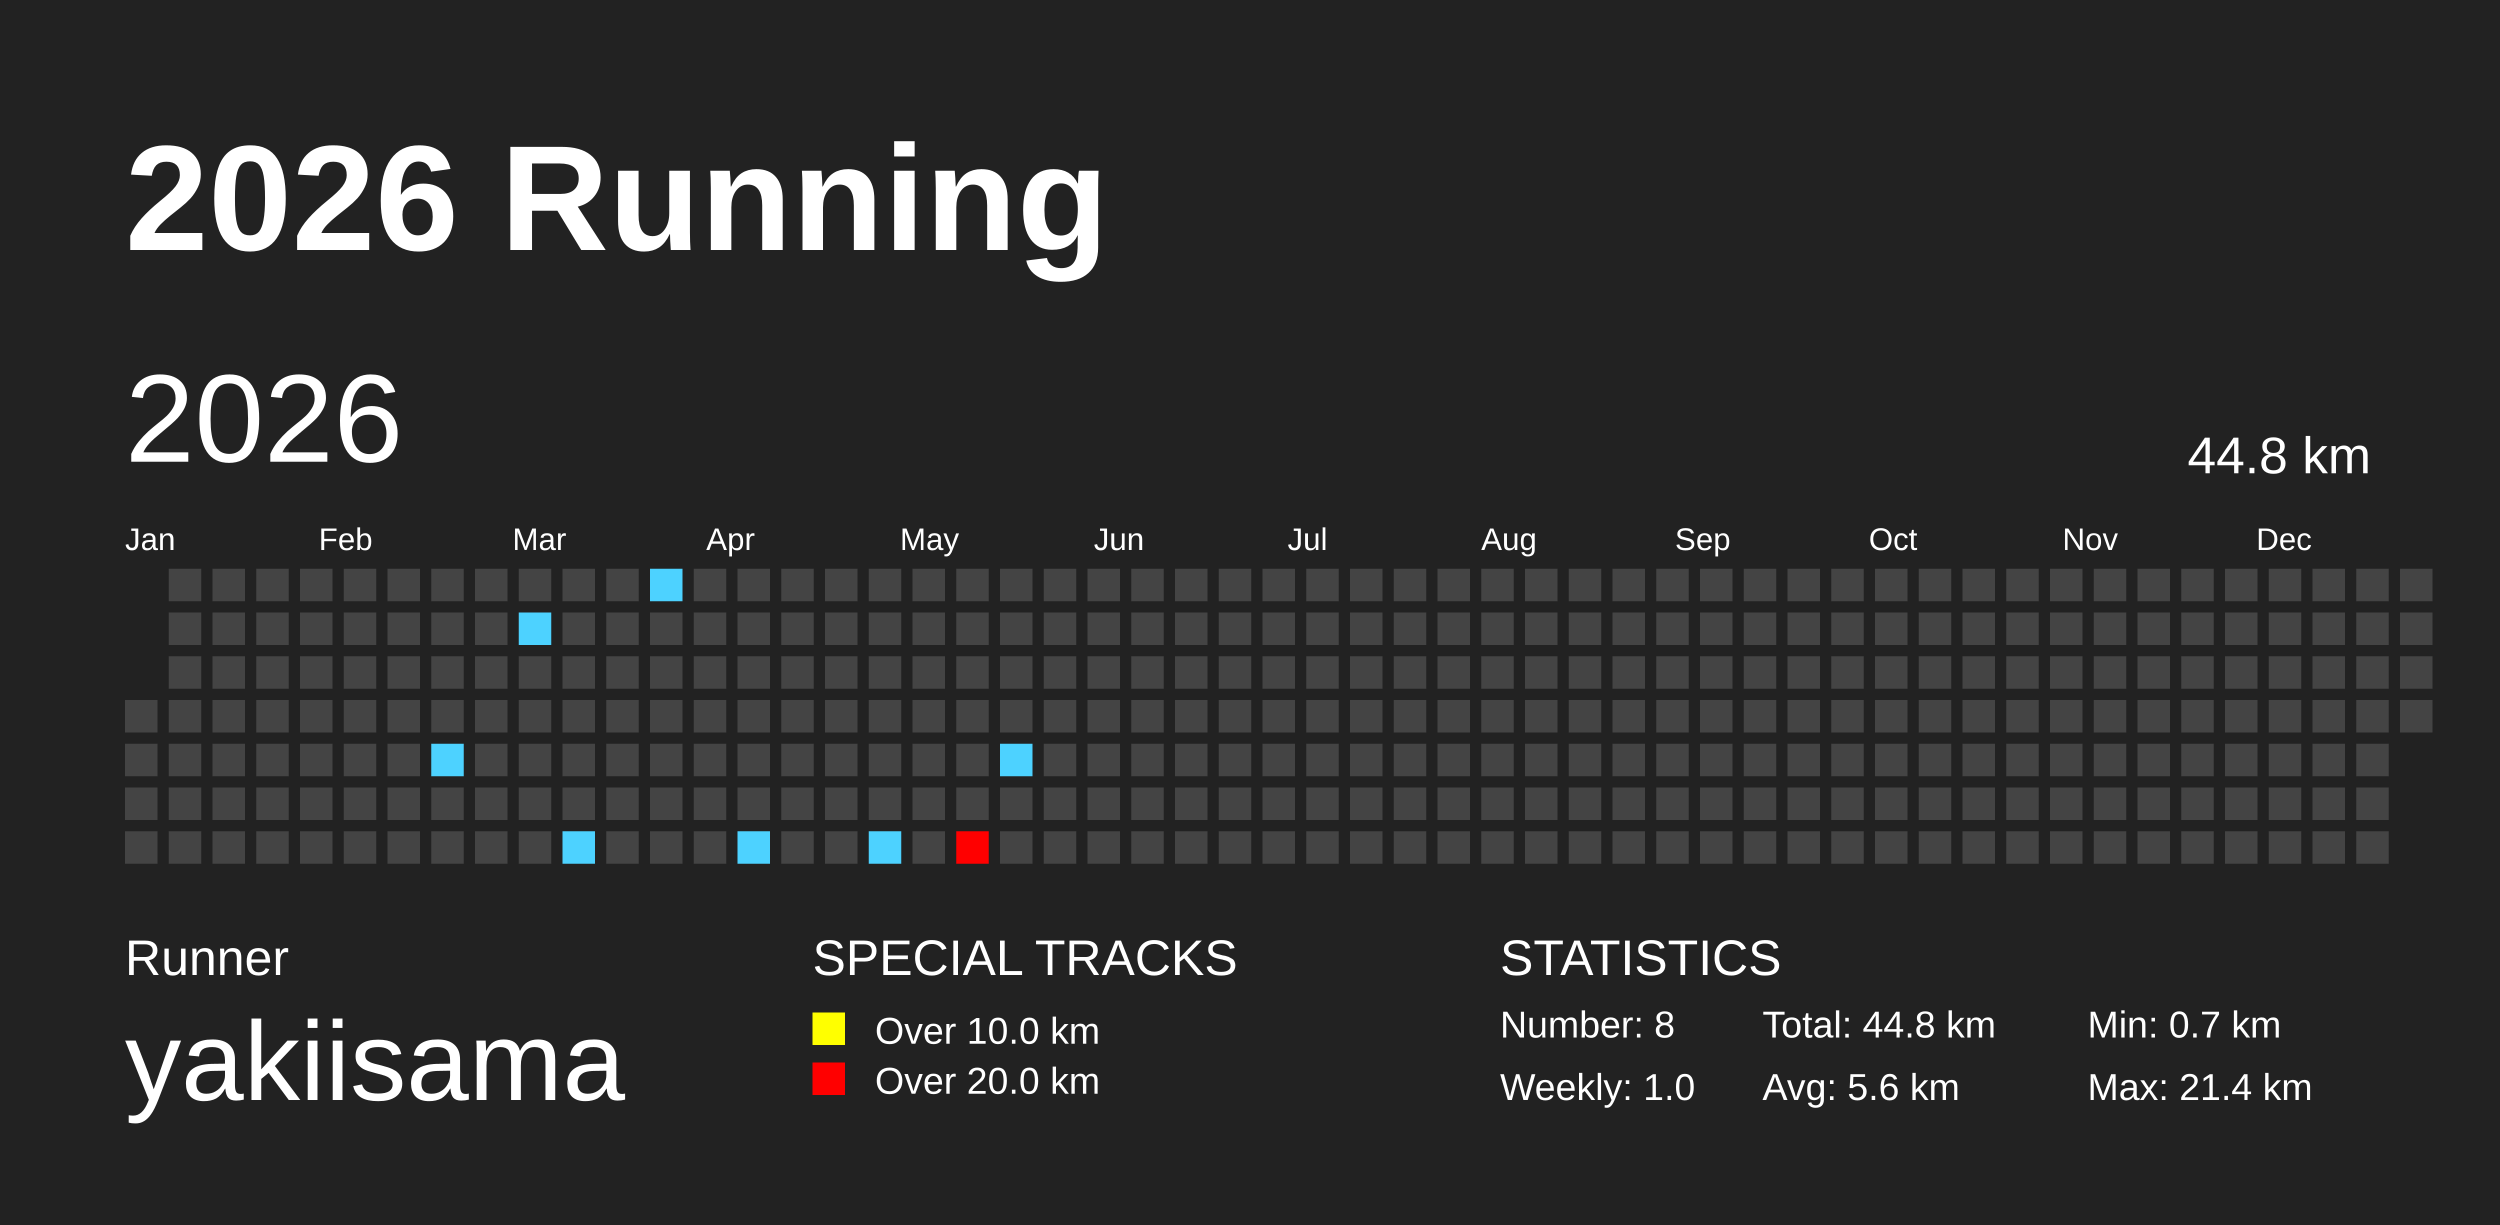
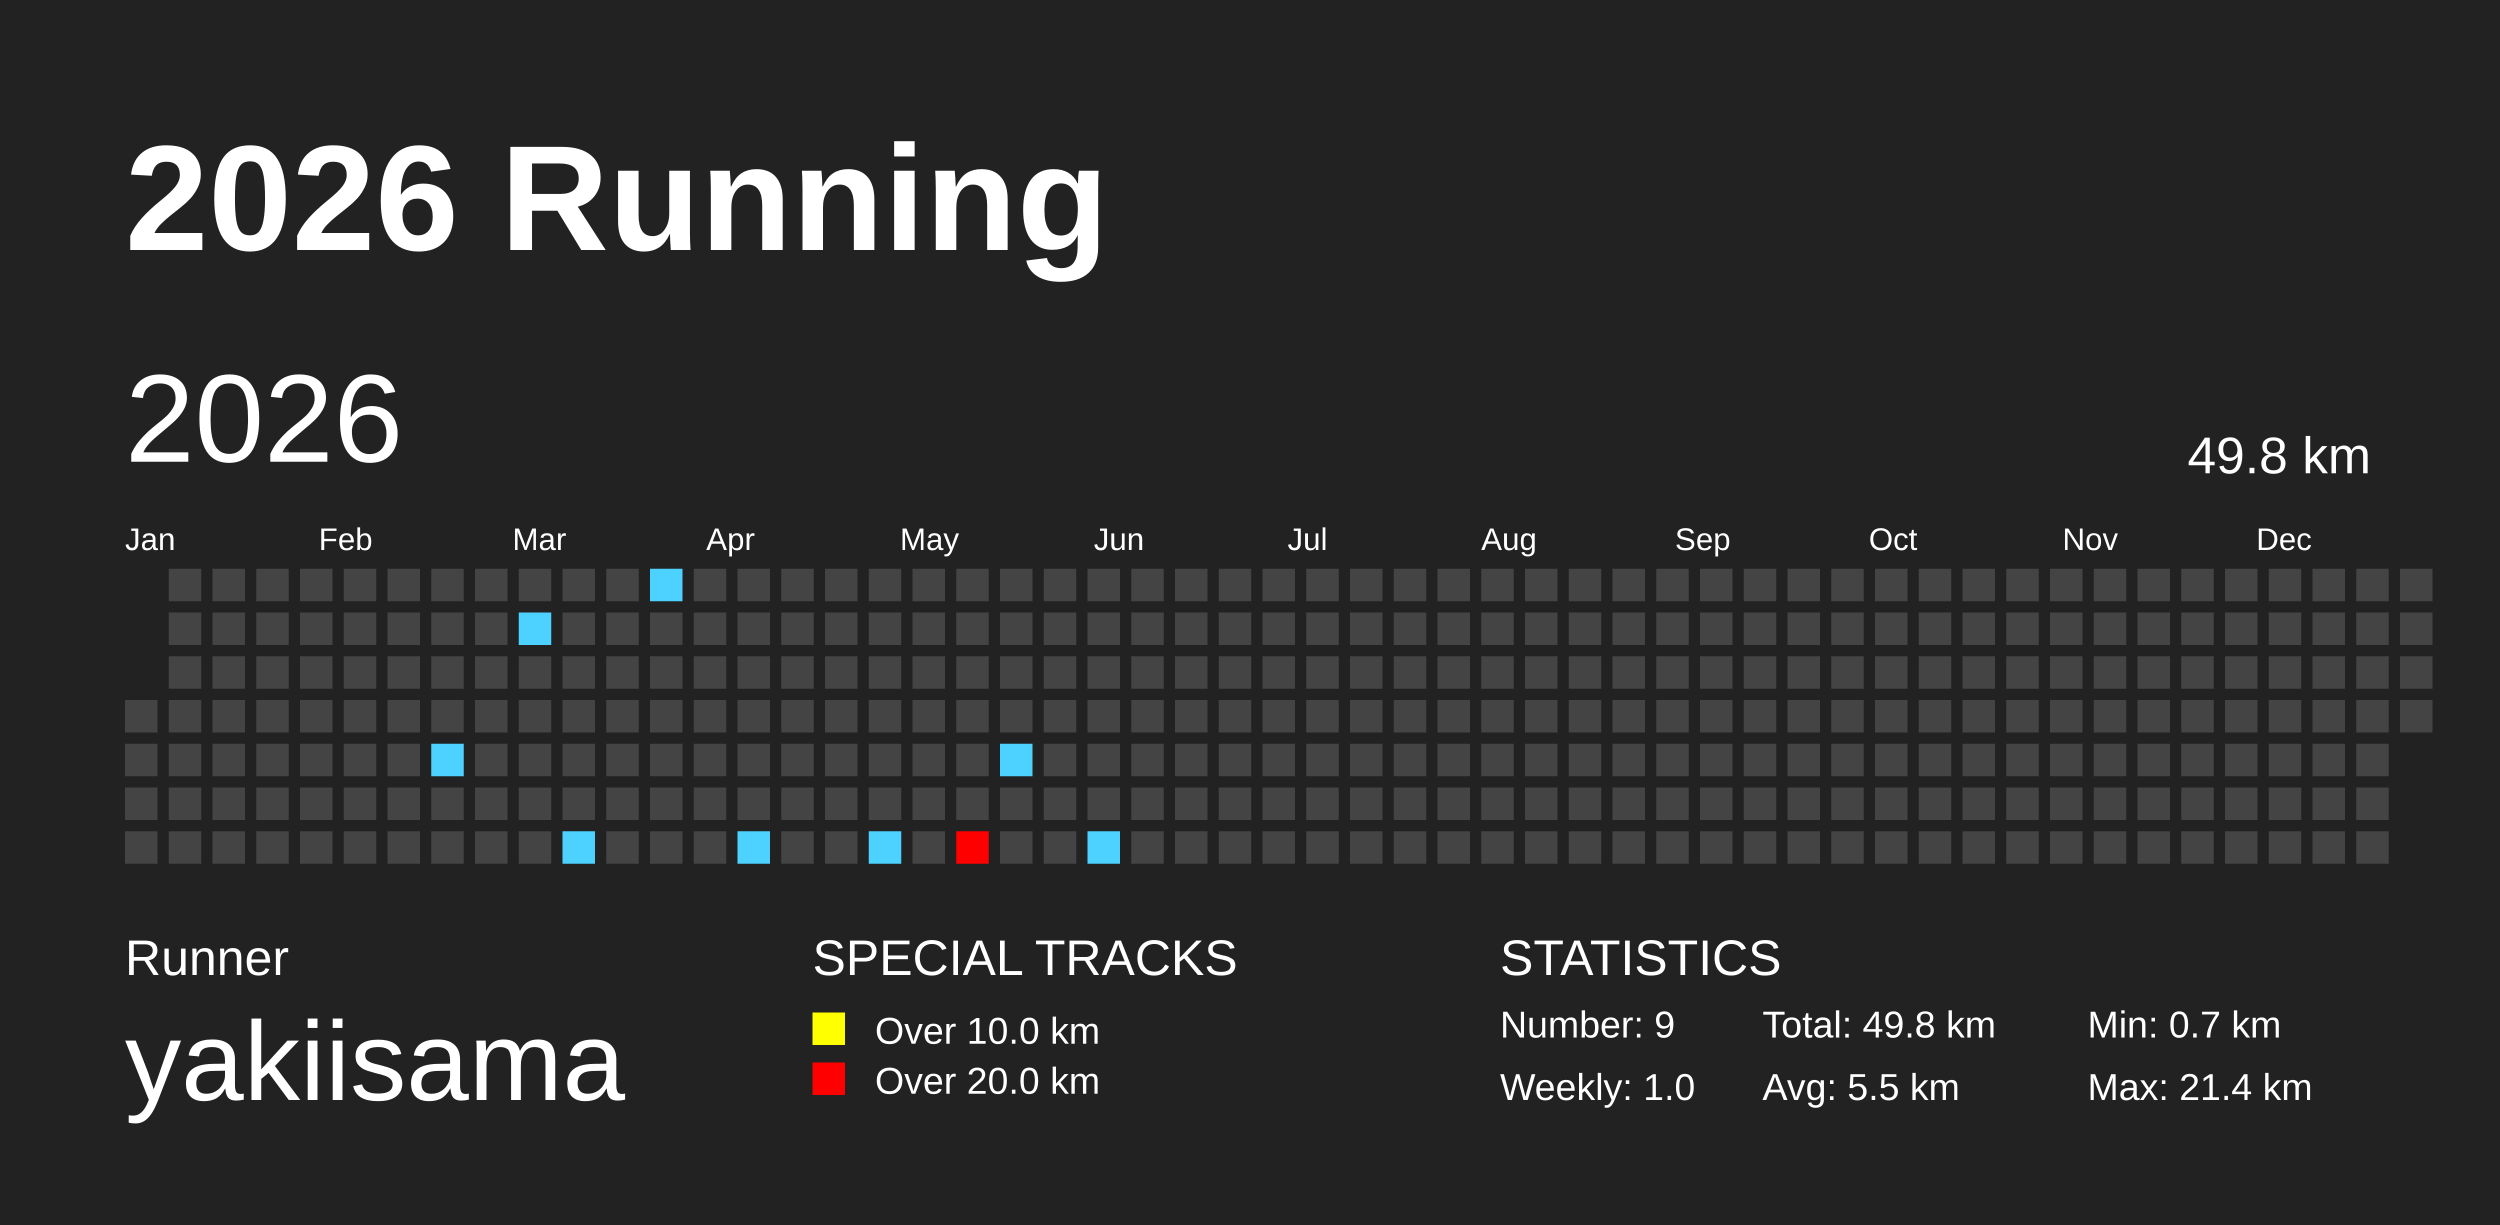
<svg xmlns="http://www.w3.org/2000/svg" baseProfile="full" height="98mm" version="1.1" viewBox="0,0,200,98" width="200mm">
  <defs />
  <rect fill="#222222" height="98" width="200" x="0" y="0" />
  <text fill="#FFFFFF" style="font-size:12px; font-family:Arial; font-weight:bold;" x="10" y="20">2026 Running</text>
  <text fill="#FFFFFF" style="font-size:4px; font-family:Arial" x="10" y="78">Runner</text>
  <text fill="#FFFFFF" style="font-size:9px; font-family:Arial" x="10" y="88">yakiisama</text>
  <text fill="#FFFFFF" style="font-size:4px; font-family:Arial" x="65" y="78">SPECIAL TRACKS</text>
  <rect fill="yellow" height="2.6" width="2.6" x="65" y="81" />
  <text fill="#FFFFFF" style="font-size:3px; font-family:Arial" x="70" y="83.5">Over 10.0 km</text>
  <rect fill="red" height="2.6" width="2.6" x="65" y="85" />
  <text fill="#FFFFFF" style="font-size:3px; font-family:Arial" x="70" y="87.5">Over 20.0 km</text>
  <text fill="#FFFFFF" style="font-size:4px; font-family:Arial" x="120" y="78">STATISTICS</text>
-   <text fill="#FFFFFF" style="font-size:3px; font-family:Arial" x="120" y="83">Number: 8</text>
+   <text fill="#FFFFFF" style="font-size:3px; font-family:Arial" x="120" y="83">Number: 9</text>
  <text fill="#FFFFFF" style="font-size:3px; font-family:Arial" x="120" y="88">Weekly: 1.0</text>
-   <text fill="#FFFFFF" style="font-size:3px; font-family:Arial" x="141" y="83">Total: 44.8 km</text>
-   <text fill="#FFFFFF" style="font-size:3px; font-family:Arial" x="141" y="88">Avg: 5.6 km</text>
+   <text fill="#FFFFFF" style="font-size:3px; font-family:Arial" x="141" y="83">Total: 49.8 km</text>
+   <text fill="#FFFFFF" style="font-size:3px; font-family:Arial" x="141" y="88">Avg: 5.5 km</text>
  <text fill="#FFFFFF" style="font-size:3px; font-family:Arial" x="167" y="83">Min: 0.7 km</text>
  <text fill="#FFFFFF" style="font-size:3px; font-family:Arial" x="167" y="88">Max: 21.4 km</text>
  <text dominant-baseline="hanging" fill="#FFFFFF" style="font-size:10.0px; font-family:Arial;" x="10" y="30">2026</text>
-   <text dominant-baseline="hanging" fill="#FFFFFF" style="font-size:4.125px; font-family:Arial;" x="175" y="35">44.8 km</text>
+   <text dominant-baseline="hanging" fill="#FFFFFF" style="font-size:4.125px; font-family:Arial;" x="175" y="35">49.8 km</text>
  <text fill="#FFFFFF" style="font-size:2.5px; font-family:Arial" x="10.0" y="44">Jan</text>
  <text fill="#FFFFFF" style="font-size:2.5px; font-family:Arial" x="25.5" y="44">Feb</text>
  <text fill="#FFFFFF" style="font-size:2.5px; font-family:Arial" x="41.0" y="44">Mar</text>
  <text fill="#FFFFFF" style="font-size:2.5px; font-family:Arial" x="56.5" y="44">Apr</text>
  <text fill="#FFFFFF" style="font-size:2.5px; font-family:Arial" x="72.0" y="44">May</text>
  <text fill="#FFFFFF" style="font-size:2.5px; font-family:Arial" x="87.5" y="44">Jun</text>
  <text fill="#FFFFFF" style="font-size:2.5px; font-family:Arial" x="103.0" y="44">Jul</text>
  <text fill="#FFFFFF" style="font-size:2.5px; font-family:Arial" x="118.5" y="44">Aug</text>
  <text fill="#FFFFFF" style="font-size:2.5px; font-family:Arial" x="134.0" y="44">Sep</text>
  <text fill="#FFFFFF" style="font-size:2.5px; font-family:Arial" x="149.5" y="44">Oct</text>
  <text fill="#FFFFFF" style="font-size:2.5px; font-family:Arial" x="165.0" y="44">Nov</text>
  <text fill="#FFFFFF" style="font-size:2.5px; font-family:Arial" x="180.5" y="44">Dec</text>
  <rect fill="#444444" height="2.6" width="2.6" x="10.0" y="56.0" />
  <rect fill="#444444" height="2.6" width="2.6" x="10.0" y="59.5" />
  <rect fill="#444444" height="2.6" width="2.6" x="10.0" y="63.0" />
  <rect fill="#444444" height="2.6" width="2.6" x="10.0" y="66.5" />
  <rect fill="#444444" height="2.6" width="2.6" x="13.5" y="45.5" />
  <rect fill="#444444" height="2.6" width="2.6" x="13.5" y="49.0" />
  <rect fill="#444444" height="2.6" width="2.6" x="13.5" y="52.5" />
  <rect fill="#444444" height="2.6" width="2.6" x="13.5" y="56.0" />
  <rect fill="#444444" height="2.6" width="2.6" x="13.5" y="59.5" />
  <rect fill="#444444" height="2.6" width="2.6" x="13.5" y="63.0" />
  <rect fill="#444444" height="2.6" width="2.6" x="13.5" y="66.5" />
  <rect fill="#444444" height="2.6" width="2.6" x="17.0" y="45.5" />
  <rect fill="#444444" height="2.6" width="2.6" x="17.0" y="49.0" />
  <rect fill="#444444" height="2.6" width="2.6" x="17.0" y="52.5" />
  <rect fill="#444444" height="2.6" width="2.6" x="17.0" y="56.0" />
  <rect fill="#444444" height="2.6" width="2.6" x="17.0" y="59.5" />
  <rect fill="#444444" height="2.6" width="2.6" x="17.0" y="63.0" />
  <rect fill="#444444" height="2.6" width="2.6" x="17.0" y="66.5" />
  <rect fill="#444444" height="2.6" width="2.6" x="20.5" y="45.5" />
  <rect fill="#444444" height="2.6" width="2.6" x="20.5" y="49.0" />
  <rect fill="#444444" height="2.6" width="2.6" x="20.5" y="52.5" />
  <rect fill="#444444" height="2.6" width="2.6" x="20.5" y="56.0" />
  <rect fill="#444444" height="2.6" width="2.6" x="20.5" y="59.5" />
  <rect fill="#444444" height="2.6" width="2.6" x="20.5" y="63.0" />
  <rect fill="#444444" height="2.6" width="2.6" x="20.5" y="66.5" />
  <rect fill="#444444" height="2.6" width="2.6" x="24.0" y="45.5" />
  <rect fill="#444444" height="2.6" width="2.6" x="24.0" y="49.0" />
  <rect fill="#444444" height="2.6" width="2.6" x="24.0" y="52.5" />
  <rect fill="#444444" height="2.6" width="2.6" x="24.0" y="56.0" />
  <rect fill="#444444" height="2.6" width="2.6" x="24.0" y="59.5" />
  <rect fill="#444444" height="2.6" width="2.6" x="24.0" y="63.0" />
  <rect fill="#444444" height="2.6" width="2.6" x="24.0" y="66.5" />
  <rect fill="#444444" height="2.6" width="2.6" x="27.5" y="45.5" />
  <rect fill="#444444" height="2.6" width="2.6" x="27.5" y="49.0" />
  <rect fill="#444444" height="2.6" width="2.6" x="27.5" y="52.5" />
  <rect fill="#444444" height="2.6" width="2.6" x="27.5" y="56.0" />
  <rect fill="#444444" height="2.6" width="2.6" x="27.5" y="59.5" />
  <rect fill="#444444" height="2.6" width="2.6" x="27.5" y="63.0" />
  <rect fill="#444444" height="2.6" width="2.6" x="27.5" y="66.5" />
  <rect fill="#444444" height="2.6" width="2.6" x="31.0" y="45.5" />
  <rect fill="#444444" height="2.6" width="2.6" x="31.0" y="49.0" />
  <rect fill="#444444" height="2.6" width="2.6" x="31.0" y="52.5" />
  <rect fill="#444444" height="2.6" width="2.6" x="31.0" y="56.0" />
  <rect fill="#444444" height="2.6" width="2.6" x="31.0" y="59.5" />
  <rect fill="#444444" height="2.6" width="2.6" x="31.0" y="63.0" />
  <rect fill="#444444" height="2.6" width="2.6" x="31.0" y="66.5" />
  <rect fill="#444444" height="2.6" width="2.6" x="34.5" y="45.5" />
  <rect fill="#444444" height="2.6" width="2.6" x="34.5" y="49.0" />
  <rect fill="#444444" height="2.6" width="2.6" x="34.5" y="52.5" />
  <rect fill="#444444" height="2.6" width="2.6" x="34.5" y="56.0" />
  <rect fill="#4dd2ff" height="2.6" width="2.6" x="34.5" y="59.5" />
  <rect fill="#444444" height="2.6" width="2.6" x="34.5" y="63.0" />
  <rect fill="#444444" height="2.6" width="2.6" x="34.5" y="66.5" />
  <rect fill="#444444" height="2.6" width="2.6" x="38.0" y="45.5" />
  <rect fill="#444444" height="2.6" width="2.6" x="38.0" y="49.0" />
  <rect fill="#444444" height="2.6" width="2.6" x="38.0" y="52.5" />
  <rect fill="#444444" height="2.6" width="2.6" x="38.0" y="56.0" />
  <rect fill="#444444" height="2.6" width="2.6" x="38.0" y="59.5" />
  <rect fill="#444444" height="2.6" width="2.6" x="38.0" y="63.0" />
  <rect fill="#444444" height="2.6" width="2.6" x="38.0" y="66.5" />
  <rect fill="#444444" height="2.6" width="2.6" x="41.5" y="45.5" />
  <rect fill="#4dd2ff" height="2.6" width="2.6" x="41.5" y="49.0" />
  <rect fill="#444444" height="2.6" width="2.6" x="41.5" y="52.5" />
  <rect fill="#444444" height="2.6" width="2.6" x="41.5" y="56.0" />
  <rect fill="#444444" height="2.6" width="2.6" x="41.5" y="59.5" />
  <rect fill="#444444" height="2.6" width="2.6" x="41.5" y="63.0" />
  <rect fill="#444444" height="2.6" width="2.6" x="41.5" y="66.5" />
  <rect fill="#444444" height="2.6" width="2.6" x="45.0" y="45.5" />
  <rect fill="#444444" height="2.6" width="2.6" x="45.0" y="49.0" />
  <rect fill="#444444" height="2.6" width="2.6" x="45.0" y="52.5" />
  <rect fill="#444444" height="2.6" width="2.6" x="45.0" y="56.0" />
  <rect fill="#444444" height="2.6" width="2.6" x="45.0" y="59.5" />
  <rect fill="#444444" height="2.6" width="2.6" x="45.0" y="63.0" />
  <rect fill="#4dd2ff" height="2.6" width="2.6" x="45.0" y="66.5" />
  <rect fill="#444444" height="2.6" width="2.6" x="48.5" y="45.5" />
  <rect fill="#444444" height="2.6" width="2.6" x="48.5" y="49.0" />
  <rect fill="#444444" height="2.6" width="2.6" x="48.5" y="52.5" />
  <rect fill="#444444" height="2.6" width="2.6" x="48.5" y="56.0" />
  <rect fill="#444444" height="2.6" width="2.6" x="48.5" y="59.5" />
  <rect fill="#444444" height="2.6" width="2.6" x="48.5" y="63.0" />
  <rect fill="#444444" height="2.6" width="2.6" x="48.5" y="66.5" />
  <rect fill="#4dd2ff" height="2.6" width="2.6" x="52.0" y="45.5" />
  <rect fill="#444444" height="2.6" width="2.6" x="52.0" y="49.0" />
  <rect fill="#444444" height="2.6" width="2.6" x="52.0" y="52.5" />
  <rect fill="#444444" height="2.6" width="2.6" x="52.0" y="56.0" />
  <rect fill="#444444" height="2.6" width="2.6" x="52.0" y="59.5" />
  <rect fill="#444444" height="2.6" width="2.6" x="52.0" y="63.0" />
  <rect fill="#444444" height="2.6" width="2.6" x="52.0" y="66.5" />
  <rect fill="#444444" height="2.6" width="2.6" x="55.5" y="45.5" />
  <rect fill="#444444" height="2.6" width="2.6" x="55.5" y="49.0" />
  <rect fill="#444444" height="2.6" width="2.6" x="55.5" y="52.5" />
  <rect fill="#444444" height="2.6" width="2.6" x="55.5" y="56.0" />
  <rect fill="#444444" height="2.6" width="2.6" x="55.5" y="59.5" />
  <rect fill="#444444" height="2.6" width="2.6" x="55.5" y="63.0" />
  <rect fill="#444444" height="2.6" width="2.6" x="55.5" y="66.5" />
  <rect fill="#444444" height="2.6" width="2.6" x="59.0" y="45.5" />
  <rect fill="#444444" height="2.6" width="2.6" x="59.0" y="49.0" />
  <rect fill="#444444" height="2.6" width="2.6" x="59.0" y="52.5" />
  <rect fill="#444444" height="2.6" width="2.6" x="59.0" y="56.0" />
  <rect fill="#444444" height="2.6" width="2.6" x="59.0" y="59.5" />
  <rect fill="#444444" height="2.6" width="2.6" x="59.0" y="63.0" />
  <rect fill="#4dd2ff" height="2.6" width="2.6" x="59.0" y="66.5" />
  <rect fill="#444444" height="2.6" width="2.6" x="62.5" y="45.5" />
  <rect fill="#444444" height="2.6" width="2.6" x="62.5" y="49.0" />
  <rect fill="#444444" height="2.6" width="2.6" x="62.5" y="52.5" />
  <rect fill="#444444" height="2.6" width="2.6" x="62.5" y="56.0" />
  <rect fill="#444444" height="2.6" width="2.6" x="62.5" y="59.5" />
  <rect fill="#444444" height="2.6" width="2.6" x="62.5" y="63.0" />
  <rect fill="#444444" height="2.6" width="2.6" x="62.5" y="66.5" />
  <rect fill="#444444" height="2.6" width="2.6" x="66.0" y="45.5" />
  <rect fill="#444444" height="2.6" width="2.6" x="66.0" y="49.0" />
  <rect fill="#444444" height="2.6" width="2.6" x="66.0" y="52.5" />
  <rect fill="#444444" height="2.6" width="2.6" x="66.0" y="56.0" />
  <rect fill="#444444" height="2.6" width="2.6" x="66.0" y="59.5" />
  <rect fill="#444444" height="2.6" width="2.6" x="66.0" y="63.0" />
  <rect fill="#444444" height="2.6" width="2.6" x="66.0" y="66.5" />
  <rect fill="#444444" height="2.6" width="2.6" x="69.5" y="45.5" />
  <rect fill="#444444" height="2.6" width="2.6" x="69.5" y="49.0" />
  <rect fill="#444444" height="2.6" width="2.6" x="69.5" y="52.5" />
  <rect fill="#444444" height="2.6" width="2.6" x="69.5" y="56.0" />
  <rect fill="#444444" height="2.6" width="2.6" x="69.5" y="59.5" />
  <rect fill="#444444" height="2.6" width="2.6" x="69.5" y="63.0" />
  <rect fill="#4dd2ff" height="2.6" width="2.6" x="69.5" y="66.5" />
  <rect fill="#444444" height="2.6" width="2.6" x="73.0" y="45.5" />
  <rect fill="#444444" height="2.6" width="2.6" x="73.0" y="49.0" />
  <rect fill="#444444" height="2.6" width="2.6" x="73.0" y="52.5" />
  <rect fill="#444444" height="2.6" width="2.6" x="73.0" y="56.0" />
  <rect fill="#444444" height="2.6" width="2.6" x="73.0" y="59.5" />
  <rect fill="#444444" height="2.6" width="2.6" x="73.0" y="63.0" />
  <rect fill="#444444" height="2.6" width="2.6" x="73.0" y="66.5" />
  <rect fill="#444444" height="2.6" width="2.6" x="76.5" y="45.5" />
  <rect fill="#444444" height="2.6" width="2.6" x="76.5" y="49.0" />
  <rect fill="#444444" height="2.6" width="2.6" x="76.5" y="52.5" />
  <rect fill="#444444" height="2.6" width="2.6" x="76.5" y="56.0" />
  <rect fill="#444444" height="2.6" width="2.6" x="76.5" y="59.5" />
  <rect fill="#444444" height="2.6" width="2.6" x="76.5" y="63.0" />
  <rect fill="red" height="2.6" width="2.6" x="76.5" y="66.5" />
  <rect fill="#444444" height="2.6" width="2.6" x="80.0" y="45.5" />
  <rect fill="#444444" height="2.6" width="2.6" x="80.0" y="49.0" />
  <rect fill="#444444" height="2.6" width="2.6" x="80.0" y="52.5" />
  <rect fill="#444444" height="2.6" width="2.6" x="80.0" y="56.0" />
  <rect fill="#4dd2ff" height="2.6" width="2.6" x="80.0" y="59.5" />
  <rect fill="#444444" height="2.6" width="2.6" x="80.0" y="63.0" />
  <rect fill="#444444" height="2.6" width="2.6" x="80.0" y="66.5" />
  <rect fill="#444444" height="2.6" width="2.6" x="83.5" y="45.5" />
  <rect fill="#444444" height="2.6" width="2.6" x="83.5" y="49.0" />
  <rect fill="#444444" height="2.6" width="2.6" x="83.5" y="52.5" />
  <rect fill="#444444" height="2.6" width="2.6" x="83.5" y="56.0" />
  <rect fill="#444444" height="2.6" width="2.6" x="83.5" y="59.5" />
  <rect fill="#444444" height="2.6" width="2.6" x="83.5" y="63.0" />
  <rect fill="#444444" height="2.6" width="2.6" x="83.5" y="66.5" />
  <rect fill="#444444" height="2.6" width="2.6" x="87.0" y="45.5" />
  <rect fill="#444444" height="2.6" width="2.6" x="87.0" y="49.0" />
  <rect fill="#444444" height="2.6" width="2.6" x="87.0" y="52.5" />
  <rect fill="#444444" height="2.6" width="2.6" x="87.0" y="56.0" />
  <rect fill="#444444" height="2.6" width="2.6" x="87.0" y="59.5" />
  <rect fill="#444444" height="2.6" width="2.6" x="87.0" y="63.0" />
-   <rect fill="#444444" height="2.6" width="2.6" x="87.0" y="66.5" />
+   <rect fill="#4dd2ff" height="2.6" width="2.6" x="87.0" y="66.5" />
  <rect fill="#444444" height="2.6" width="2.6" x="90.5" y="45.5" />
  <rect fill="#444444" height="2.6" width="2.6" x="90.5" y="49.0" />
  <rect fill="#444444" height="2.6" width="2.6" x="90.5" y="52.5" />
  <rect fill="#444444" height="2.6" width="2.6" x="90.5" y="56.0" />
  <rect fill="#444444" height="2.6" width="2.6" x="90.5" y="59.5" />
  <rect fill="#444444" height="2.6" width="2.6" x="90.5" y="63.0" />
  <rect fill="#444444" height="2.6" width="2.6" x="90.5" y="66.5" />
  <rect fill="#444444" height="2.6" width="2.6" x="94.0" y="45.5" />
  <rect fill="#444444" height="2.6" width="2.6" x="94.0" y="49.0" />
  <rect fill="#444444" height="2.6" width="2.6" x="94.0" y="52.5" />
  <rect fill="#444444" height="2.6" width="2.6" x="94.0" y="56.0" />
  <rect fill="#444444" height="2.6" width="2.6" x="94.0" y="59.5" />
  <rect fill="#444444" height="2.6" width="2.6" x="94.0" y="63.0" />
  <rect fill="#444444" height="2.6" width="2.6" x="94.0" y="66.5" />
  <rect fill="#444444" height="2.6" width="2.6" x="97.5" y="45.5" />
  <rect fill="#444444" height="2.6" width="2.6" x="97.5" y="49.0" />
  <rect fill="#444444" height="2.6" width="2.6" x="97.5" y="52.5" />
  <rect fill="#444444" height="2.6" width="2.6" x="97.5" y="56.0" />
  <rect fill="#444444" height="2.6" width="2.6" x="97.5" y="59.5" />
  <rect fill="#444444" height="2.6" width="2.6" x="97.5" y="63.0" />
  <rect fill="#444444" height="2.6" width="2.6" x="97.5" y="66.5" />
  <rect fill="#444444" height="2.6" width="2.6" x="101.0" y="45.5" />
  <rect fill="#444444" height="2.6" width="2.6" x="101.0" y="49.0" />
  <rect fill="#444444" height="2.6" width="2.6" x="101.0" y="52.5" />
  <rect fill="#444444" height="2.6" width="2.6" x="101.0" y="56.0" />
  <rect fill="#444444" height="2.6" width="2.6" x="101.0" y="59.5" />
  <rect fill="#444444" height="2.6" width="2.6" x="101.0" y="63.0" />
  <rect fill="#444444" height="2.6" width="2.6" x="101.0" y="66.5" />
  <rect fill="#444444" height="2.6" width="2.6" x="104.5" y="45.5" />
  <rect fill="#444444" height="2.6" width="2.6" x="104.5" y="49.0" />
  <rect fill="#444444" height="2.6" width="2.6" x="104.5" y="52.5" />
  <rect fill="#444444" height="2.6" width="2.6" x="104.5" y="56.0" />
  <rect fill="#444444" height="2.6" width="2.6" x="104.5" y="59.5" />
  <rect fill="#444444" height="2.6" width="2.6" x="104.5" y="63.0" />
  <rect fill="#444444" height="2.6" width="2.6" x="104.5" y="66.5" />
  <rect fill="#444444" height="2.6" width="2.6" x="108.0" y="45.5" />
  <rect fill="#444444" height="2.6" width="2.6" x="108.0" y="49.0" />
  <rect fill="#444444" height="2.6" width="2.6" x="108.0" y="52.5" />
  <rect fill="#444444" height="2.6" width="2.6" x="108.0" y="56.0" />
  <rect fill="#444444" height="2.6" width="2.6" x="108.0" y="59.5" />
  <rect fill="#444444" height="2.6" width="2.6" x="108.0" y="63.0" />
  <rect fill="#444444" height="2.6" width="2.6" x="108.0" y="66.5" />
  <rect fill="#444444" height="2.6" width="2.6" x="111.5" y="45.5" />
  <rect fill="#444444" height="2.6" width="2.6" x="111.5" y="49.0" />
  <rect fill="#444444" height="2.6" width="2.6" x="111.5" y="52.5" />
  <rect fill="#444444" height="2.6" width="2.6" x="111.5" y="56.0" />
  <rect fill="#444444" height="2.6" width="2.6" x="111.5" y="59.5" />
  <rect fill="#444444" height="2.6" width="2.6" x="111.5" y="63.0" />
  <rect fill="#444444" height="2.6" width="2.6" x="111.5" y="66.5" />
  <rect fill="#444444" height="2.6" width="2.6" x="115.0" y="45.5" />
  <rect fill="#444444" height="2.6" width="2.6" x="115.0" y="49.0" />
  <rect fill="#444444" height="2.6" width="2.6" x="115.0" y="52.5" />
  <rect fill="#444444" height="2.6" width="2.6" x="115.0" y="56.0" />
  <rect fill="#444444" height="2.6" width="2.6" x="115.0" y="59.5" />
  <rect fill="#444444" height="2.6" width="2.6" x="115.0" y="63.0" />
  <rect fill="#444444" height="2.6" width="2.6" x="115.0" y="66.5" />
  <rect fill="#444444" height="2.6" width="2.6" x="118.5" y="45.5" />
  <rect fill="#444444" height="2.6" width="2.6" x="118.5" y="49.0" />
  <rect fill="#444444" height="2.6" width="2.6" x="118.5" y="52.5" />
  <rect fill="#444444" height="2.6" width="2.6" x="118.5" y="56.0" />
  <rect fill="#444444" height="2.6" width="2.6" x="118.5" y="59.5" />
  <rect fill="#444444" height="2.6" width="2.6" x="118.5" y="63.0" />
  <rect fill="#444444" height="2.6" width="2.6" x="118.5" y="66.5" />
  <rect fill="#444444" height="2.6" width="2.6" x="122.0" y="45.5" />
  <rect fill="#444444" height="2.6" width="2.6" x="122.0" y="49.0" />
  <rect fill="#444444" height="2.6" width="2.6" x="122.0" y="52.5" />
  <rect fill="#444444" height="2.6" width="2.6" x="122.0" y="56.0" />
  <rect fill="#444444" height="2.6" width="2.6" x="122.0" y="59.5" />
  <rect fill="#444444" height="2.6" width="2.6" x="122.0" y="63.0" />
  <rect fill="#444444" height="2.6" width="2.6" x="122.0" y="66.5" />
  <rect fill="#444444" height="2.6" width="2.6" x="125.5" y="45.5" />
  <rect fill="#444444" height="2.6" width="2.6" x="125.5" y="49.0" />
  <rect fill="#444444" height="2.6" width="2.6" x="125.5" y="52.5" />
  <rect fill="#444444" height="2.6" width="2.6" x="125.5" y="56.0" />
  <rect fill="#444444" height="2.6" width="2.6" x="125.5" y="59.5" />
  <rect fill="#444444" height="2.6" width="2.6" x="125.5" y="63.0" />
  <rect fill="#444444" height="2.6" width="2.6" x="125.5" y="66.5" />
  <rect fill="#444444" height="2.6" width="2.6" x="129.0" y="45.5" />
  <rect fill="#444444" height="2.6" width="2.6" x="129.0" y="49.0" />
  <rect fill="#444444" height="2.6" width="2.6" x="129.0" y="52.5" />
  <rect fill="#444444" height="2.6" width="2.6" x="129.0" y="56.0" />
  <rect fill="#444444" height="2.6" width="2.6" x="129.0" y="59.5" />
  <rect fill="#444444" height="2.6" width="2.6" x="129.0" y="63.0" />
  <rect fill="#444444" height="2.6" width="2.6" x="129.0" y="66.5" />
  <rect fill="#444444" height="2.6" width="2.6" x="132.5" y="45.5" />
  <rect fill="#444444" height="2.6" width="2.6" x="132.5" y="49.0" />
  <rect fill="#444444" height="2.6" width="2.6" x="132.5" y="52.5" />
  <rect fill="#444444" height="2.6" width="2.6" x="132.5" y="56.0" />
  <rect fill="#444444" height="2.6" width="2.6" x="132.5" y="59.5" />
  <rect fill="#444444" height="2.6" width="2.6" x="132.5" y="63.0" />
  <rect fill="#444444" height="2.6" width="2.6" x="132.5" y="66.5" />
  <rect fill="#444444" height="2.6" width="2.6" x="136.0" y="45.5" />
  <rect fill="#444444" height="2.6" width="2.6" x="136.0" y="49.0" />
  <rect fill="#444444" height="2.6" width="2.6" x="136.0" y="52.5" />
  <rect fill="#444444" height="2.6" width="2.6" x="136.0" y="56.0" />
  <rect fill="#444444" height="2.6" width="2.6" x="136.0" y="59.5" />
  <rect fill="#444444" height="2.6" width="2.6" x="136.0" y="63.0" />
  <rect fill="#444444" height="2.6" width="2.6" x="136.0" y="66.5" />
  <rect fill="#444444" height="2.6" width="2.6" x="139.5" y="45.5" />
  <rect fill="#444444" height="2.6" width="2.6" x="139.5" y="49.0" />
  <rect fill="#444444" height="2.6" width="2.6" x="139.5" y="52.5" />
  <rect fill="#444444" height="2.6" width="2.6" x="139.5" y="56.0" />
  <rect fill="#444444" height="2.6" width="2.6" x="139.5" y="59.5" />
  <rect fill="#444444" height="2.6" width="2.6" x="139.5" y="63.0" />
  <rect fill="#444444" height="2.6" width="2.6" x="139.5" y="66.5" />
  <rect fill="#444444" height="2.6" width="2.6" x="143.0" y="45.5" />
  <rect fill="#444444" height="2.6" width="2.6" x="143.0" y="49.0" />
  <rect fill="#444444" height="2.6" width="2.6" x="143.0" y="52.5" />
  <rect fill="#444444" height="2.6" width="2.6" x="143.0" y="56.0" />
  <rect fill="#444444" height="2.6" width="2.6" x="143.0" y="59.5" />
  <rect fill="#444444" height="2.6" width="2.6" x="143.0" y="63.0" />
  <rect fill="#444444" height="2.6" width="2.6" x="143.0" y="66.5" />
  <rect fill="#444444" height="2.6" width="2.6" x="146.5" y="45.5" />
  <rect fill="#444444" height="2.6" width="2.6" x="146.5" y="49.0" />
  <rect fill="#444444" height="2.6" width="2.6" x="146.5" y="52.5" />
  <rect fill="#444444" height="2.6" width="2.6" x="146.5" y="56.0" />
  <rect fill="#444444" height="2.6" width="2.6" x="146.5" y="59.5" />
  <rect fill="#444444" height="2.6" width="2.6" x="146.5" y="63.0" />
  <rect fill="#444444" height="2.6" width="2.6" x="146.5" y="66.5" />
  <rect fill="#444444" height="2.6" width="2.6" x="150.0" y="45.5" />
  <rect fill="#444444" height="2.6" width="2.6" x="150.0" y="49.0" />
  <rect fill="#444444" height="2.6" width="2.6" x="150.0" y="52.5" />
  <rect fill="#444444" height="2.6" width="2.6" x="150.0" y="56.0" />
  <rect fill="#444444" height="2.6" width="2.6" x="150.0" y="59.5" />
  <rect fill="#444444" height="2.6" width="2.6" x="150.0" y="63.0" />
  <rect fill="#444444" height="2.6" width="2.6" x="150.0" y="66.5" />
  <rect fill="#444444" height="2.6" width="2.6" x="153.5" y="45.5" />
  <rect fill="#444444" height="2.6" width="2.6" x="153.5" y="49.0" />
  <rect fill="#444444" height="2.6" width="2.6" x="153.5" y="52.5" />
  <rect fill="#444444" height="2.6" width="2.6" x="153.5" y="56.0" />
  <rect fill="#444444" height="2.6" width="2.6" x="153.5" y="59.5" />
  <rect fill="#444444" height="2.6" width="2.6" x="153.5" y="63.0" />
  <rect fill="#444444" height="2.6" width="2.6" x="153.5" y="66.5" />
  <rect fill="#444444" height="2.6" width="2.6" x="157.0" y="45.5" />
  <rect fill="#444444" height="2.6" width="2.6" x="157.0" y="49.0" />
  <rect fill="#444444" height="2.6" width="2.6" x="157.0" y="52.5" />
  <rect fill="#444444" height="2.6" width="2.6" x="157.0" y="56.0" />
  <rect fill="#444444" height="2.6" width="2.6" x="157.0" y="59.5" />
  <rect fill="#444444" height="2.6" width="2.6" x="157.0" y="63.0" />
  <rect fill="#444444" height="2.6" width="2.6" x="157.0" y="66.5" />
  <rect fill="#444444" height="2.6" width="2.6" x="160.5" y="45.5" />
  <rect fill="#444444" height="2.6" width="2.6" x="160.5" y="49.0" />
  <rect fill="#444444" height="2.6" width="2.6" x="160.5" y="52.5" />
  <rect fill="#444444" height="2.6" width="2.6" x="160.5" y="56.0" />
  <rect fill="#444444" height="2.6" width="2.6" x="160.5" y="59.5" />
  <rect fill="#444444" height="2.6" width="2.6" x="160.5" y="63.0" />
  <rect fill="#444444" height="2.6" width="2.6" x="160.5" y="66.5" />
  <rect fill="#444444" height="2.6" width="2.6" x="164.0" y="45.5" />
  <rect fill="#444444" height="2.6" width="2.6" x="164.0" y="49.0" />
  <rect fill="#444444" height="2.6" width="2.6" x="164.0" y="52.5" />
  <rect fill="#444444" height="2.6" width="2.6" x="164.0" y="56.0" />
  <rect fill="#444444" height="2.6" width="2.6" x="164.0" y="59.5" />
  <rect fill="#444444" height="2.6" width="2.6" x="164.0" y="63.0" />
  <rect fill="#444444" height="2.6" width="2.6" x="164.0" y="66.5" />
  <rect fill="#444444" height="2.6" width="2.6" x="167.5" y="45.5" />
  <rect fill="#444444" height="2.6" width="2.6" x="167.5" y="49.0" />
  <rect fill="#444444" height="2.6" width="2.6" x="167.5" y="52.5" />
  <rect fill="#444444" height="2.6" width="2.6" x="167.5" y="56.0" />
  <rect fill="#444444" height="2.6" width="2.6" x="167.5" y="59.5" />
  <rect fill="#444444" height="2.6" width="2.6" x="167.5" y="63.0" />
  <rect fill="#444444" height="2.6" width="2.6" x="167.5" y="66.5" />
  <rect fill="#444444" height="2.6" width="2.6" x="171.0" y="45.5" />
  <rect fill="#444444" height="2.6" width="2.6" x="171.0" y="49.0" />
  <rect fill="#444444" height="2.6" width="2.6" x="171.0" y="52.5" />
  <rect fill="#444444" height="2.6" width="2.6" x="171.0" y="56.0" />
  <rect fill="#444444" height="2.6" width="2.6" x="171.0" y="59.5" />
  <rect fill="#444444" height="2.6" width="2.6" x="171.0" y="63.0" />
  <rect fill="#444444" height="2.6" width="2.6" x="171.0" y="66.5" />
  <rect fill="#444444" height="2.6" width="2.6" x="174.5" y="45.5" />
  <rect fill="#444444" height="2.6" width="2.6" x="174.5" y="49.0" />
  <rect fill="#444444" height="2.6" width="2.6" x="174.5" y="52.5" />
  <rect fill="#444444" height="2.6" width="2.6" x="174.5" y="56.0" />
  <rect fill="#444444" height="2.6" width="2.6" x="174.5" y="59.5" />
  <rect fill="#444444" height="2.6" width="2.6" x="174.5" y="63.0" />
  <rect fill="#444444" height="2.6" width="2.6" x="174.5" y="66.5" />
  <rect fill="#444444" height="2.6" width="2.6" x="178.0" y="45.5" />
  <rect fill="#444444" height="2.6" width="2.6" x="178.0" y="49.0" />
  <rect fill="#444444" height="2.6" width="2.6" x="178.0" y="52.5" />
  <rect fill="#444444" height="2.6" width="2.6" x="178.0" y="56.0" />
  <rect fill="#444444" height="2.6" width="2.6" x="178.0" y="59.5" />
  <rect fill="#444444" height="2.6" width="2.6" x="178.0" y="63.0" />
  <rect fill="#444444" height="2.6" width="2.6" x="178.0" y="66.5" />
  <rect fill="#444444" height="2.6" width="2.6" x="181.5" y="45.5" />
  <rect fill="#444444" height="2.6" width="2.6" x="181.5" y="49.0" />
  <rect fill="#444444" height="2.6" width="2.6" x="181.5" y="52.5" />
  <rect fill="#444444" height="2.6" width="2.6" x="181.5" y="56.0" />
  <rect fill="#444444" height="2.6" width="2.6" x="181.5" y="59.5" />
  <rect fill="#444444" height="2.6" width="2.6" x="181.5" y="63.0" />
  <rect fill="#444444" height="2.6" width="2.6" x="181.5" y="66.5" />
  <rect fill="#444444" height="2.6" width="2.6" x="185.0" y="45.5" />
  <rect fill="#444444" height="2.6" width="2.6" x="185.0" y="49.0" />
  <rect fill="#444444" height="2.6" width="2.6" x="185.0" y="52.5" />
  <rect fill="#444444" height="2.6" width="2.6" x="185.0" y="56.0" />
  <rect fill="#444444" height="2.6" width="2.6" x="185.0" y="59.5" />
  <rect fill="#444444" height="2.6" width="2.6" x="185.0" y="63.0" />
  <rect fill="#444444" height="2.6" width="2.6" x="185.0" y="66.5" />
  <rect fill="#444444" height="2.6" width="2.6" x="188.5" y="45.5" />
  <rect fill="#444444" height="2.6" width="2.6" x="188.5" y="49.0" />
  <rect fill="#444444" height="2.6" width="2.6" x="188.5" y="52.5" />
  <rect fill="#444444" height="2.6" width="2.6" x="188.5" y="56.0" />
  <rect fill="#444444" height="2.6" width="2.6" x="188.5" y="59.5" />
  <rect fill="#444444" height="2.6" width="2.6" x="188.5" y="63.0" />
  <rect fill="#444444" height="2.6" width="2.6" x="188.5" y="66.5" />
  <rect fill="#444444" height="2.6" width="2.6" x="192.0" y="45.5" />
  <rect fill="#444444" height="2.6" width="2.6" x="192.0" y="49.0" />
  <rect fill="#444444" height="2.6" width="2.6" x="192.0" y="52.5" />
  <rect fill="#444444" height="2.6" width="2.6" x="192.0" y="56.0" />
</svg>
